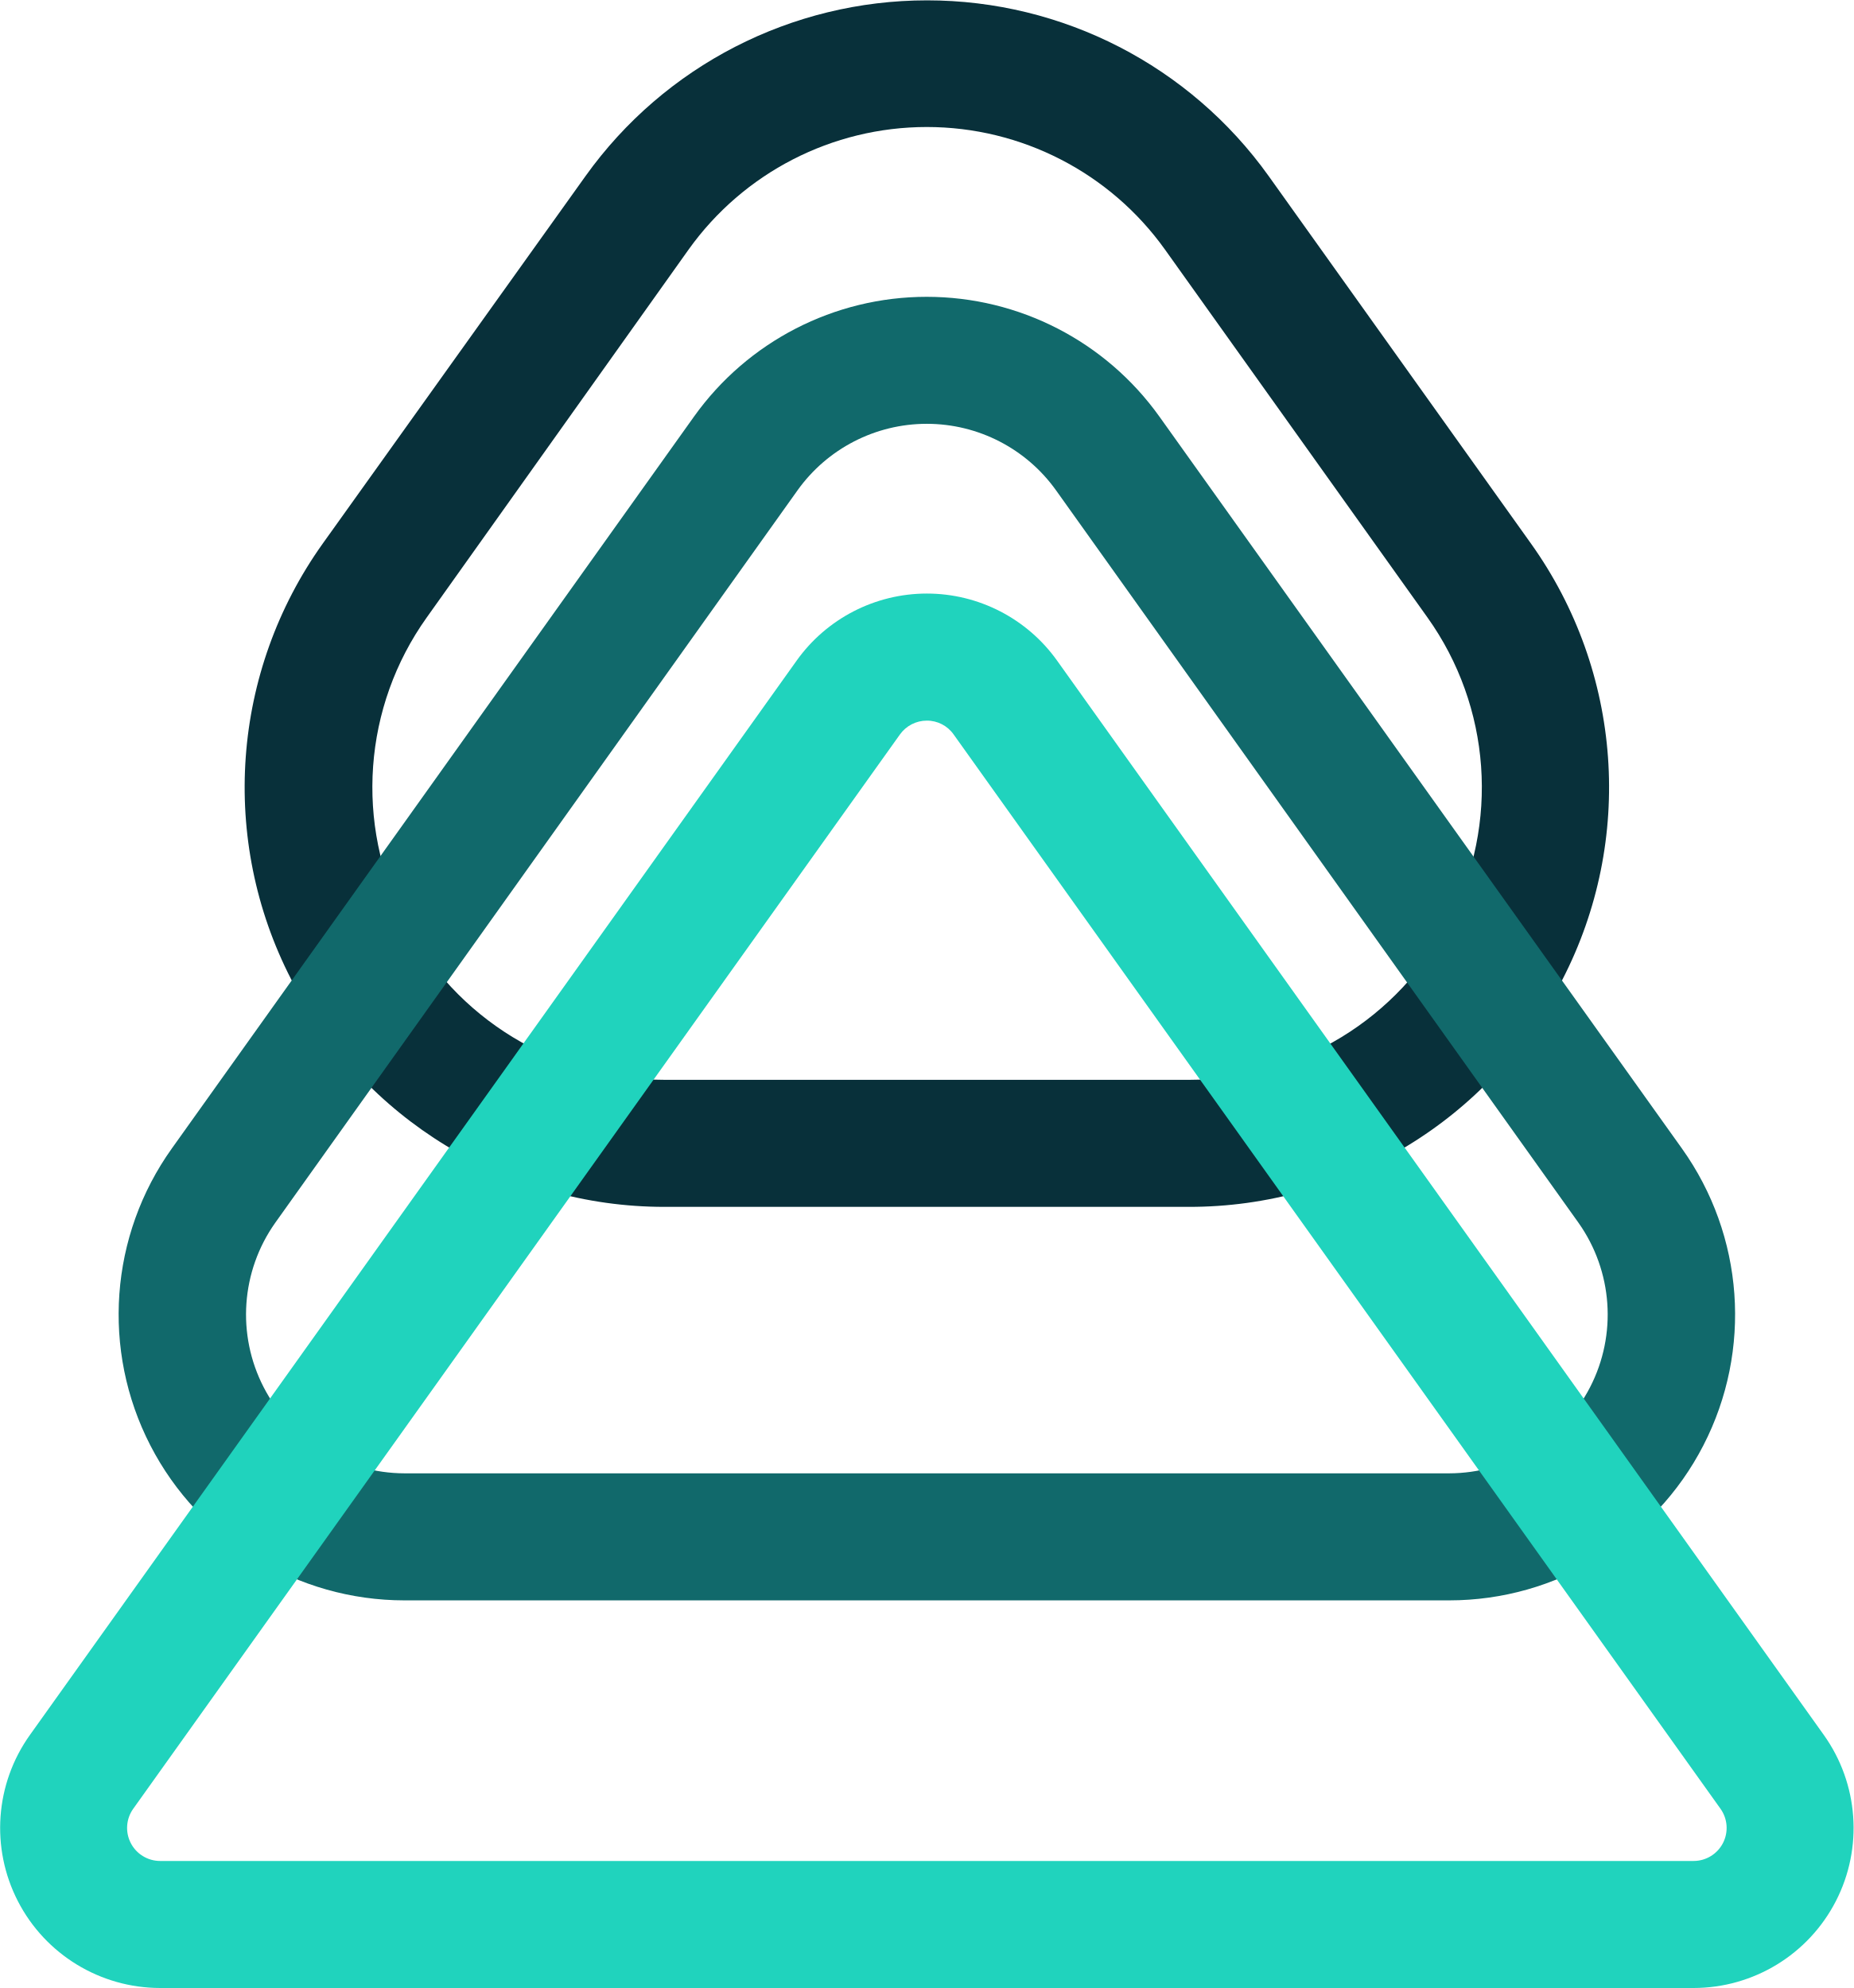
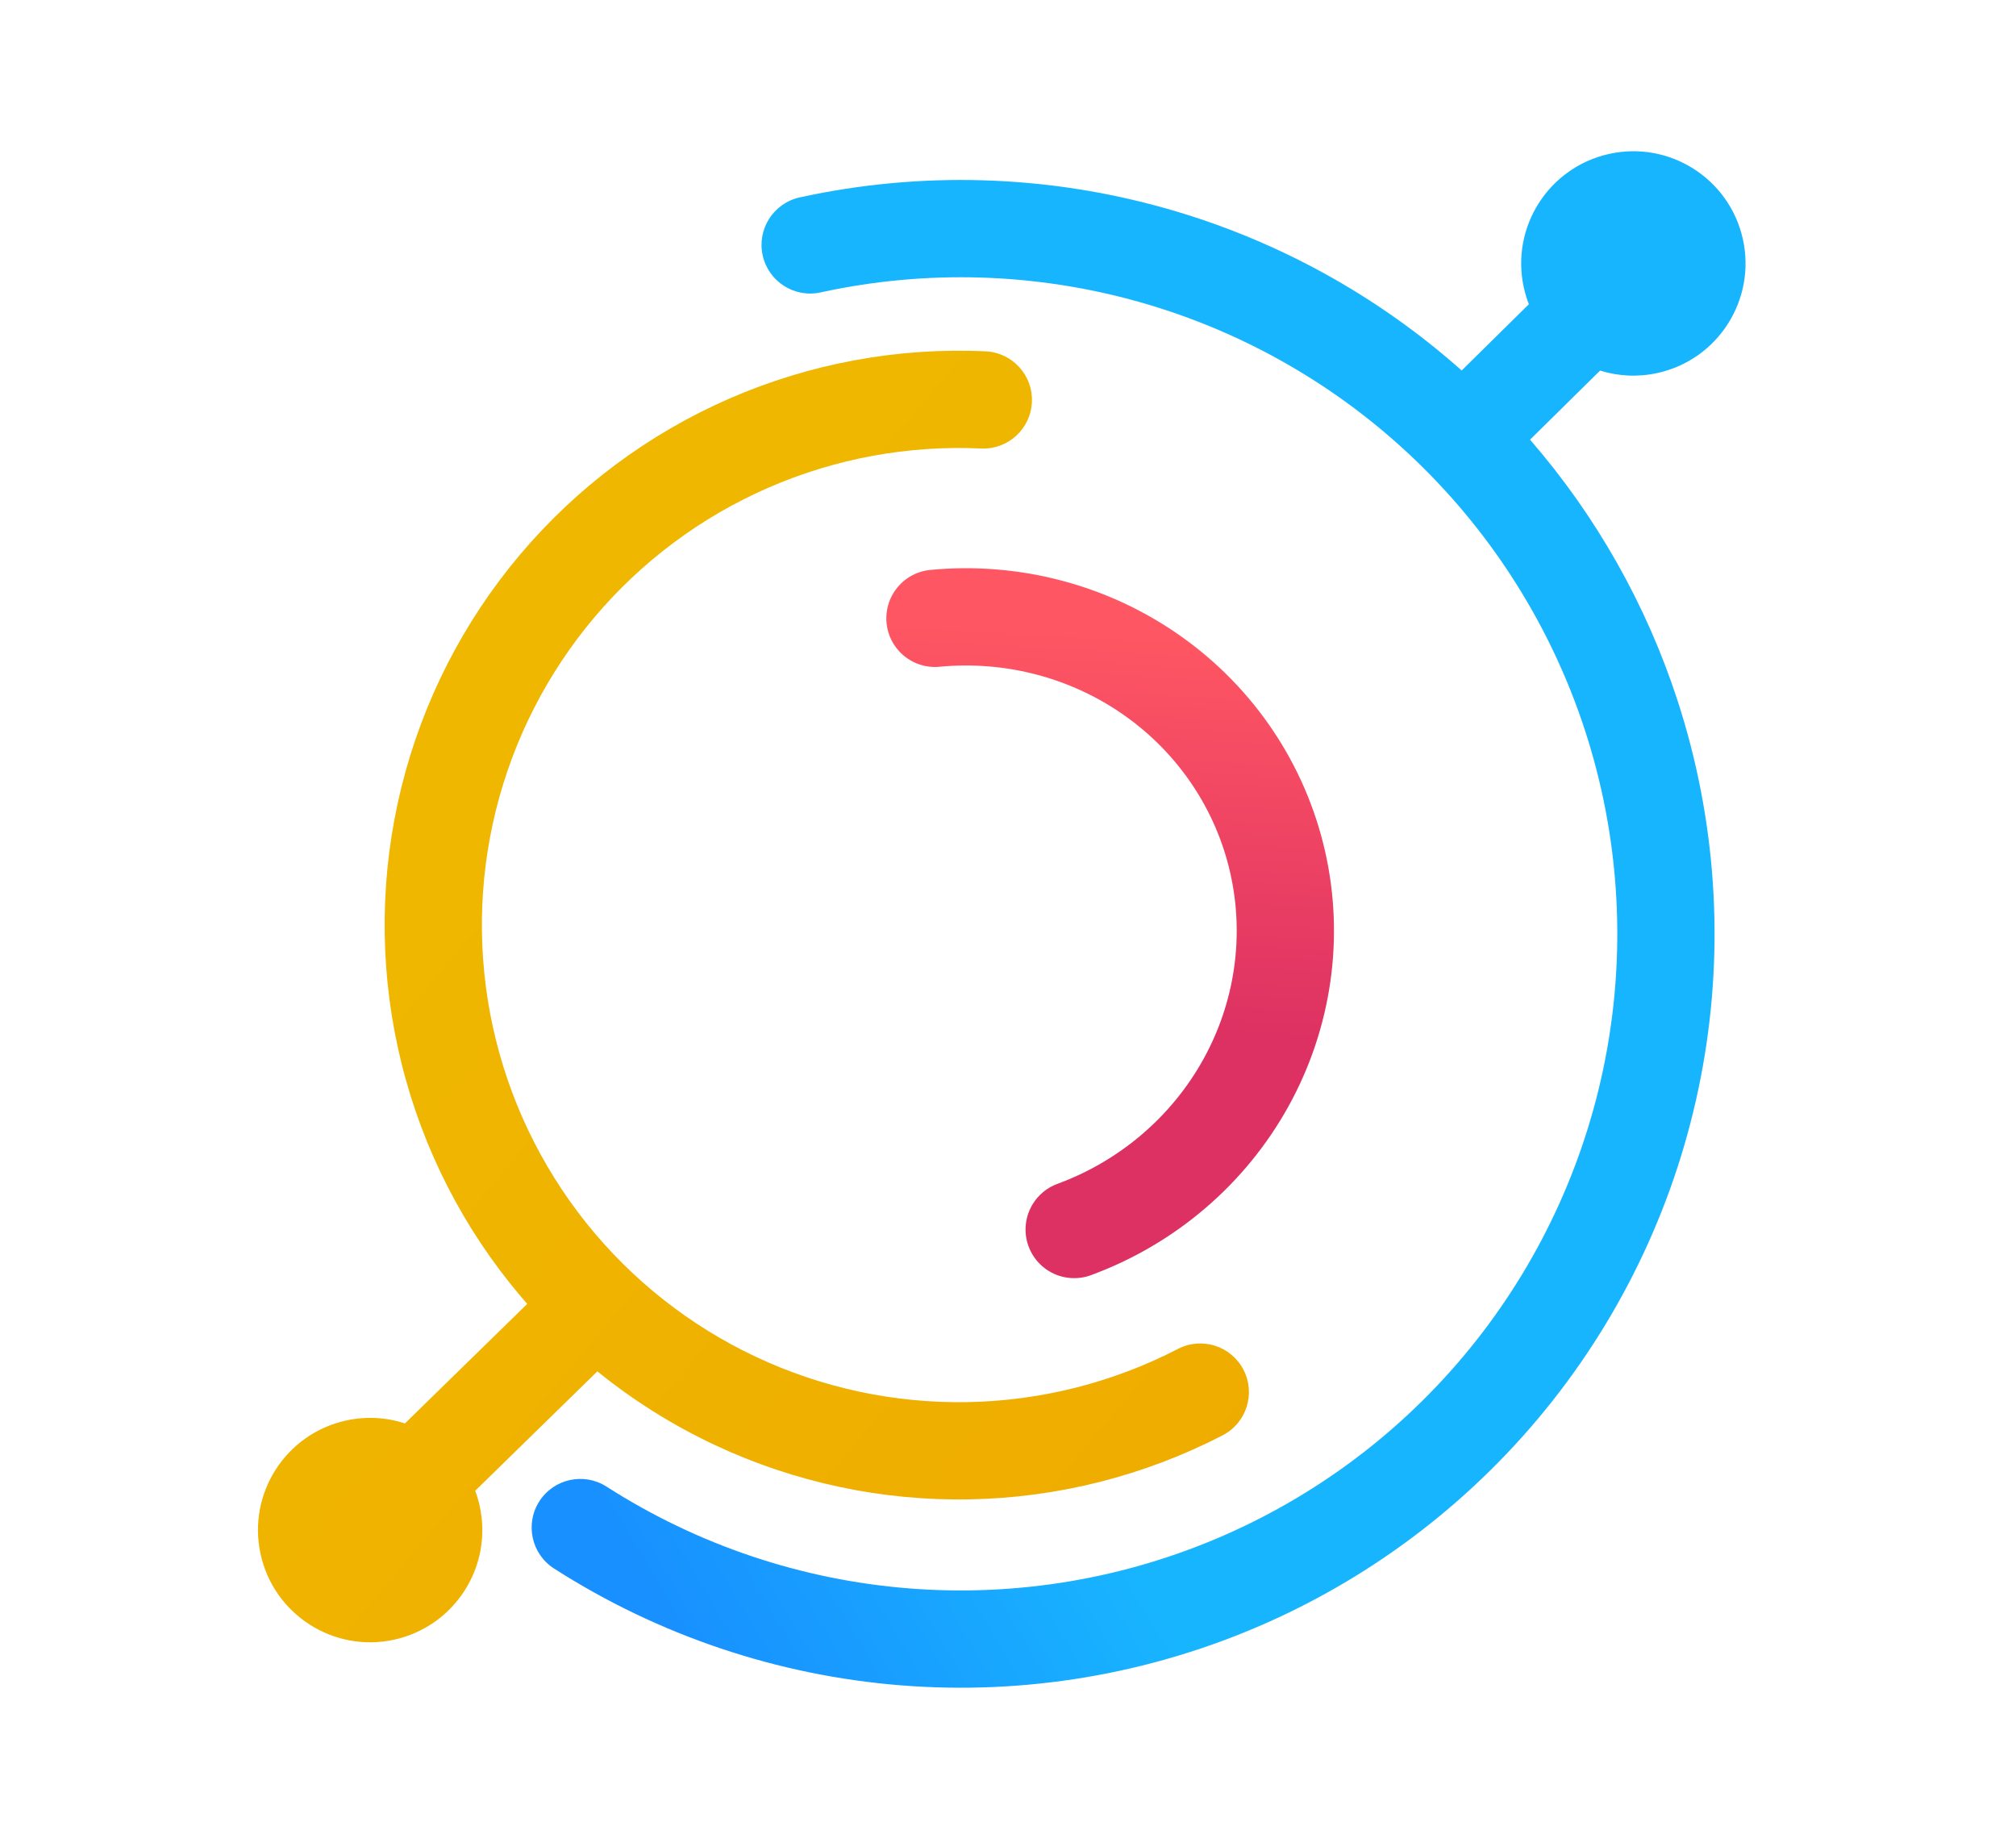
- <svg xmlns="http://www.w3.org/2000/svg" viewBox="0 0 116.71 125.19">
+ <svg xmlns="http://www.w3.org/2000/svg" width="166" height="152" viewBox="0 0 166 152" fill="none">
+   <path fill-rule="evenodd" clip-rule="evenodd" d="M63.24 40.162C68.762 37.751 74.764 36.643 80.782 36.923C82.991 37.026 84.865 35.318 84.968 33.109C85.071 30.9 83.363 29.026 81.154 28.923C73.909 28.586 66.683 29.921 60.036 32.823C53.389 35.725 47.498 40.118 42.82 45.661C38.142 51.204 34.802 57.748 33.058 64.789C31.314 71.829 31.213 79.176 32.763 86.262C34.312 93.348 37.471 99.982 41.995 105.651C42.455 106.227 42.928 106.792 43.412 107.345L33.344 117.184C31.832 116.689 30.172 116.579 28.506 116.943C23.523 118.033 20.366 122.956 21.456 127.939C22.546 132.922 27.468 136.078 32.451 134.988C37.434 133.898 40.59 128.976 39.501 123.993C39.406 123.556 39.281 123.134 39.129 122.728L49.188 112.898C52.143 115.293 55.386 117.33 58.851 118.958C65.416 122.042 72.602 123.574 79.854 123.437C87.106 123.299 94.229 121.495 100.672 118.164C102.637 117.149 103.406 114.733 102.39 112.768C101.375 110.804 98.959 110.035 96.995 111.05C91.643 113.817 85.726 115.316 79.702 115.43C73.679 115.544 67.709 114.271 62.256 111.709C56.803 109.148 52.013 105.366 48.255 100.657C44.497 95.947 41.873 90.437 40.586 84.551C39.299 78.665 39.383 72.562 40.831 66.714C42.28 60.866 45.055 55.43 48.94 50.826C52.826 46.221 57.719 42.573 63.24 40.162Z" fill="url(#paint0_linear_3_4055)" />
+   <path d="M76.985 50.905C83.408 50.293 89.808 52.003 94.995 55.697C100.18 59.389 103.801 64.812 105.199 70.95C106.597 77.088 105.682 83.542 102.607 89.112C99.532 94.685 94.503 98.994 88.449 101.221" stroke="url(#paint1_linear_3_4055)" stroke-width="8.008" stroke-linecap="round" stroke-linejoin="round" />
+   <path fill-rule="evenodd" clip-rule="evenodd" d="M65.855 16.25C63.694 16.722 62.326 18.857 62.798 21.017C63.271 23.177 65.405 24.546 67.566 24.073C76.25 22.174 85.268 22.445 93.822 24.864C102.377 27.283 110.202 31.774 116.606 37.939C123.01 44.104 127.794 51.754 130.536 60.21C133.277 68.666 133.891 77.668 132.322 86.418C130.754 95.168 127.051 103.396 121.543 110.373C116.035 117.351 108.892 122.862 100.745 126.419C92.598 129.976 83.7 131.469 74.838 130.766C65.977 130.062 57.425 127.184 49.942 122.387C48.08 121.193 45.603 121.735 44.41 123.597C43.216 125.458 43.758 127.935 45.62 129.129C54.212 134.637 64.03 137.941 74.205 138.749C84.379 139.556 94.596 137.842 103.949 133.758C113.303 129.674 121.505 123.346 127.829 115.335C134.153 107.324 138.404 97.877 140.205 87.831C142.006 77.785 141.301 67.45 138.154 57.74C135.579 49.798 131.434 42.474 125.985 36.197L131.753 30.509C133.244 30.974 134.874 31.066 136.508 30.701C141.486 29.589 144.619 24.652 143.507 19.674C142.395 14.696 137.458 11.562 132.48 12.675C127.502 13.787 124.368 18.724 125.48 23.702C125.584 24.166 125.721 24.615 125.889 25.045L120.356 30.501C113.358 24.278 105.033 19.712 96.001 17.158C86.18 14.381 75.825 14.069 65.855 16.25Z" fill="url(#paint2_linear_3_4055)" />
  <defs>
-     <style>.cls-1{fill:#08303a;}.cls-2{fill:#11696b;}.cls-3{fill:#20d3bd;}</style>
+     <linearGradient id="paint0_linear_3_4055" x1="104.059" y1="130.073" x2="37.144" y2="73.295" gradientUnits="userSpaceOnUse">
+       <stop stop-color="#EFAB00" />
+       <stop offset="1" stop-color="#EFB700" />
+     </linearGradient>
+     <linearGradient id="paint1_linear_3_4055" x1="65.573" y1="83.347" x2="67.321" y2="50.89" gradientUnits="userSpaceOnUse">
+       <stop stop-color="#DD3163" />
+       <stop offset="1" stop-color="#FF5663" />
+     </linearGradient>
+     <linearGradient id="paint2_linear_3_4055" x1="48.612" y1="125.892" x2="80.661" y2="106.863" gradientUnits="userSpaceOnUse">
+       <stop offset="0.03" stop-color="#1890FF" />
+       <stop offset="1" stop-color="#18B5FF" />
+     </linearGradient>
  </defs>
-   <g id="artwork">
-     <path class="cls-1" d="M96.39,34.23,79.87,11.08a26.43,26.43,0,0,0-43,0L20.32,34.23A26.42,26.42,0,0,0,41.83,76h33A26.42,26.42,0,0,0,96.39,34.23ZM74.87,68h-33a18.42,18.42,0,0,1-15-29.12L43.35,15.72a18.43,18.43,0,0,1,30,0L89.87,38.88A18.42,18.42,0,0,1,74.87,68Z" />
-     <path class="cls-2" d="M105.89,72.32,73,26.24a18,18,0,0,0-29.31,0L10.82,72.32a18,18,0,0,0,14.65,28.46H91.24a18,18,0,0,0,14.65-28.46ZM91.24,92.78H25.47A10,10,0,0,1,17.33,77L50.21,30.88a10,10,0,0,1,16.28,0L99.38,77A10,10,0,0,1,91.24,92.78Z" />
-     <path class="cls-3" d="M114.83,109.26,66.56,41.61a10.07,10.07,0,0,0-16.41,0L1.88,109.26a10.08,10.08,0,0,0,8.2,15.93h96.55a10.08,10.08,0,0,0,8.2-15.93Zm-8.2,7.93H10.08a2.08,2.08,0,0,1-1.69-3.29L56.66,46.25a2.08,2.08,0,0,1,1.69-.87,2.05,2.05,0,0,1,1.69.87l48.28,67.65A2.08,2.08,0,0,1,106.63,117.19Z" />
-   </g>
</svg>
